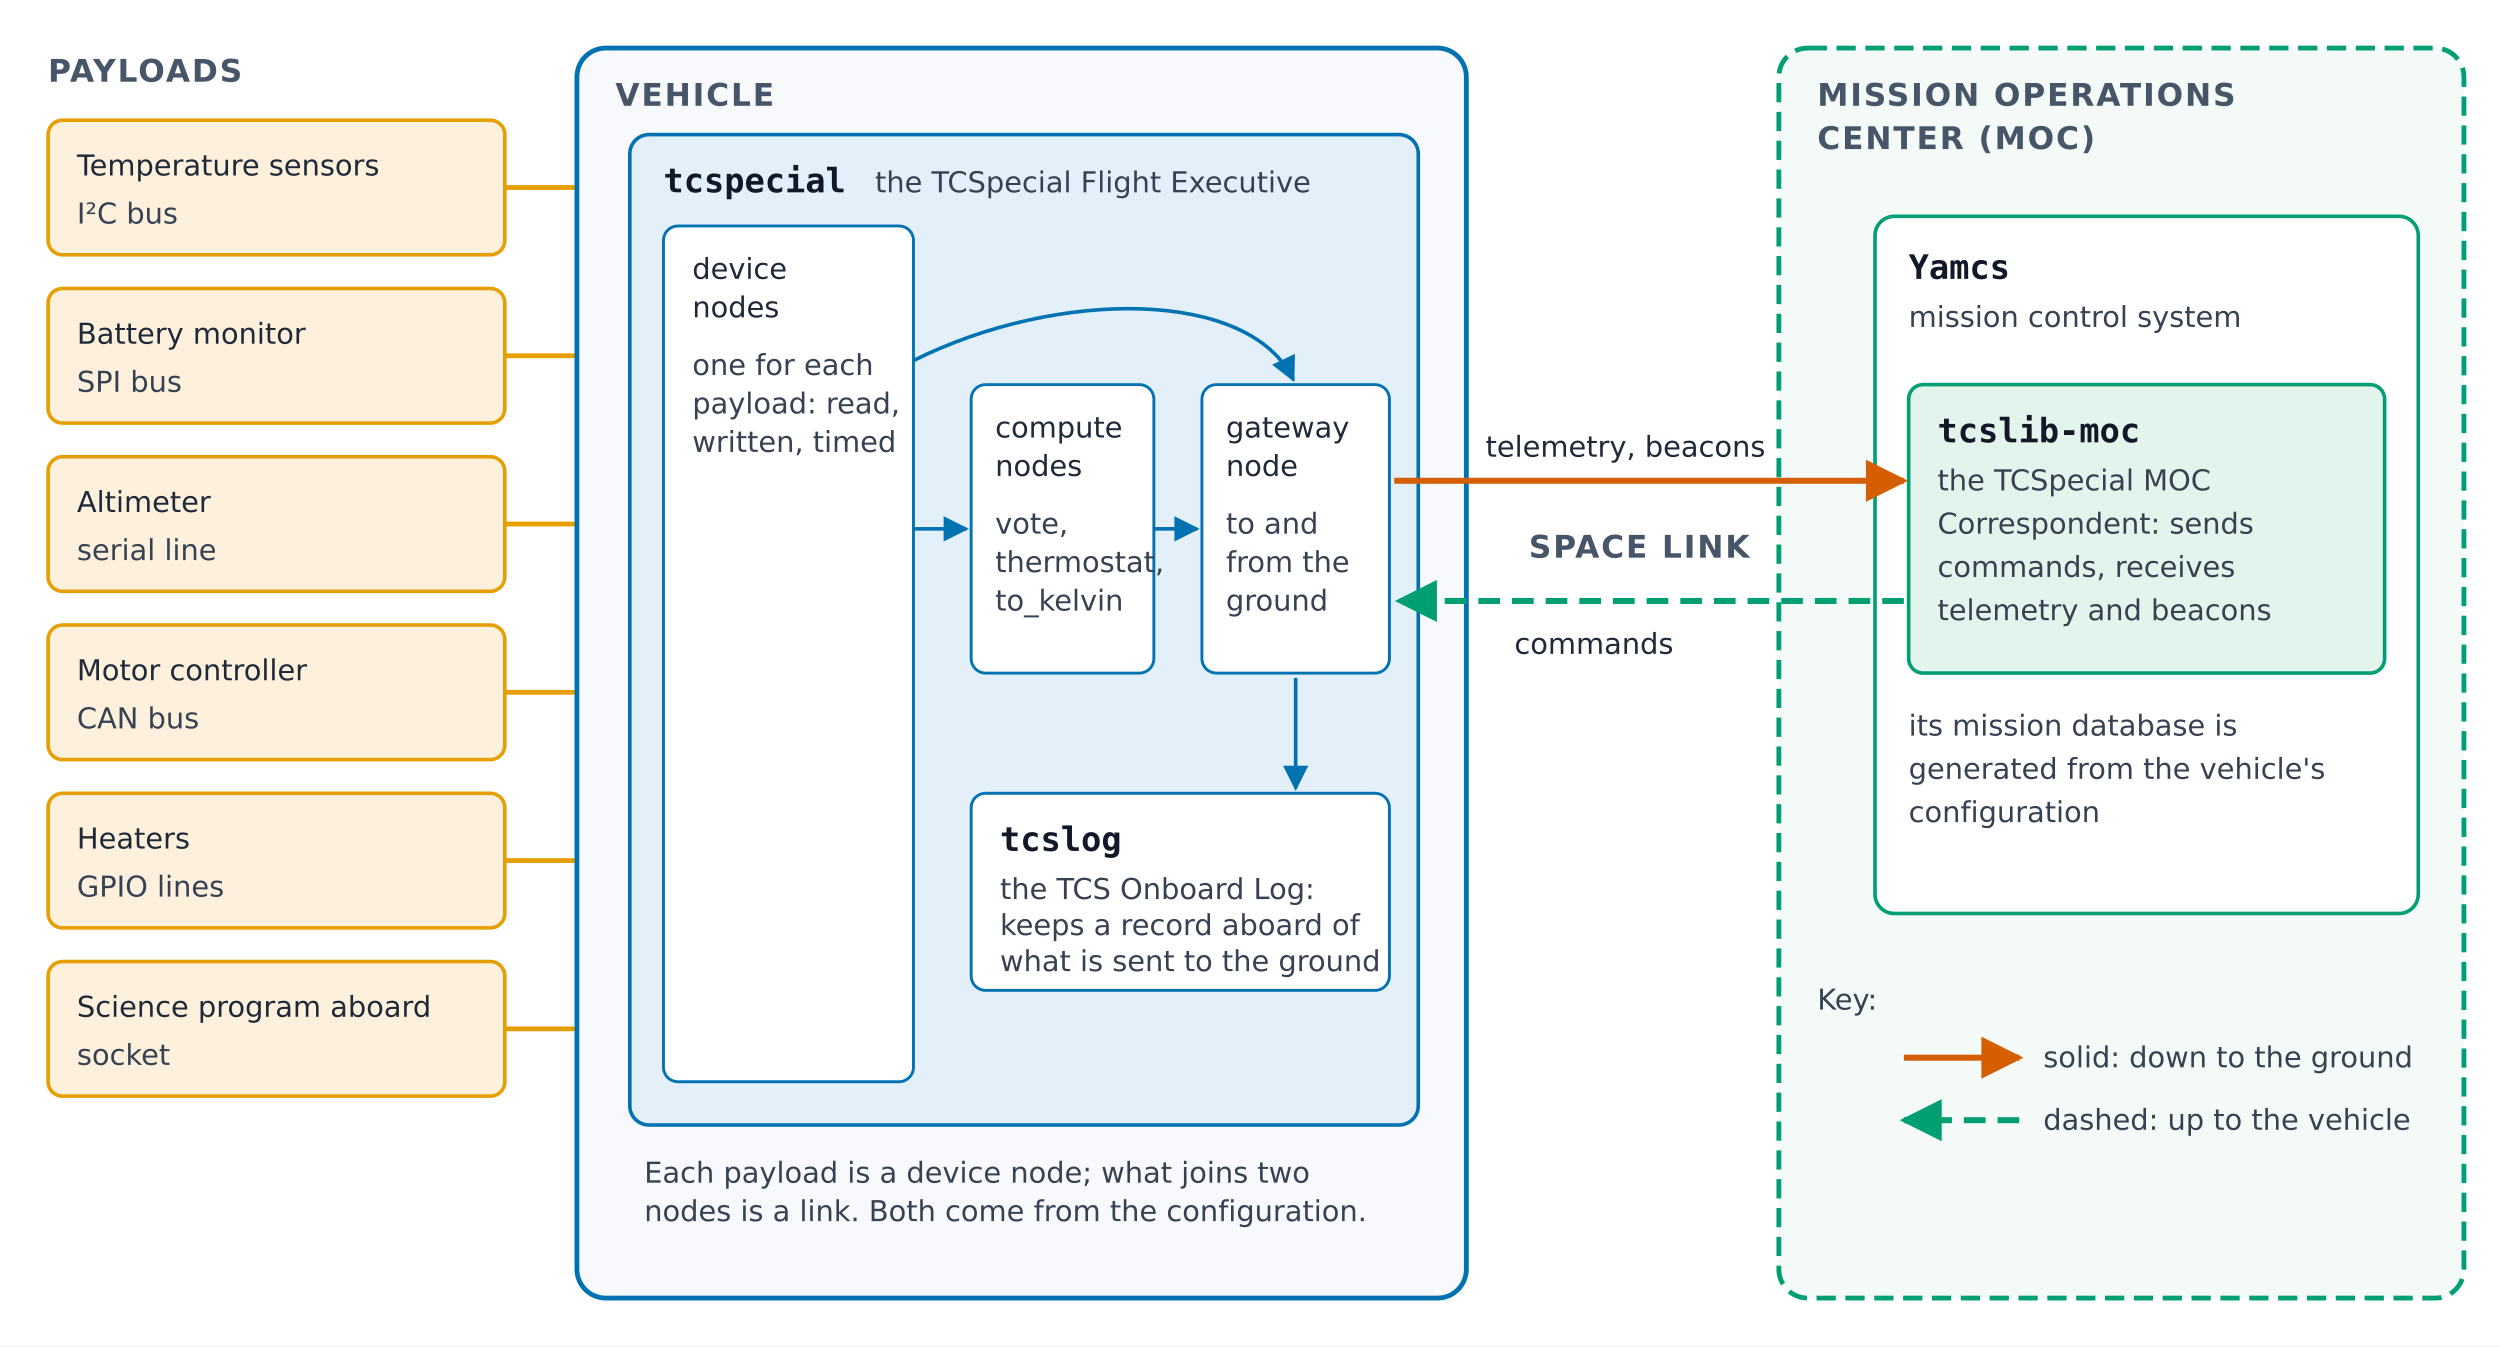
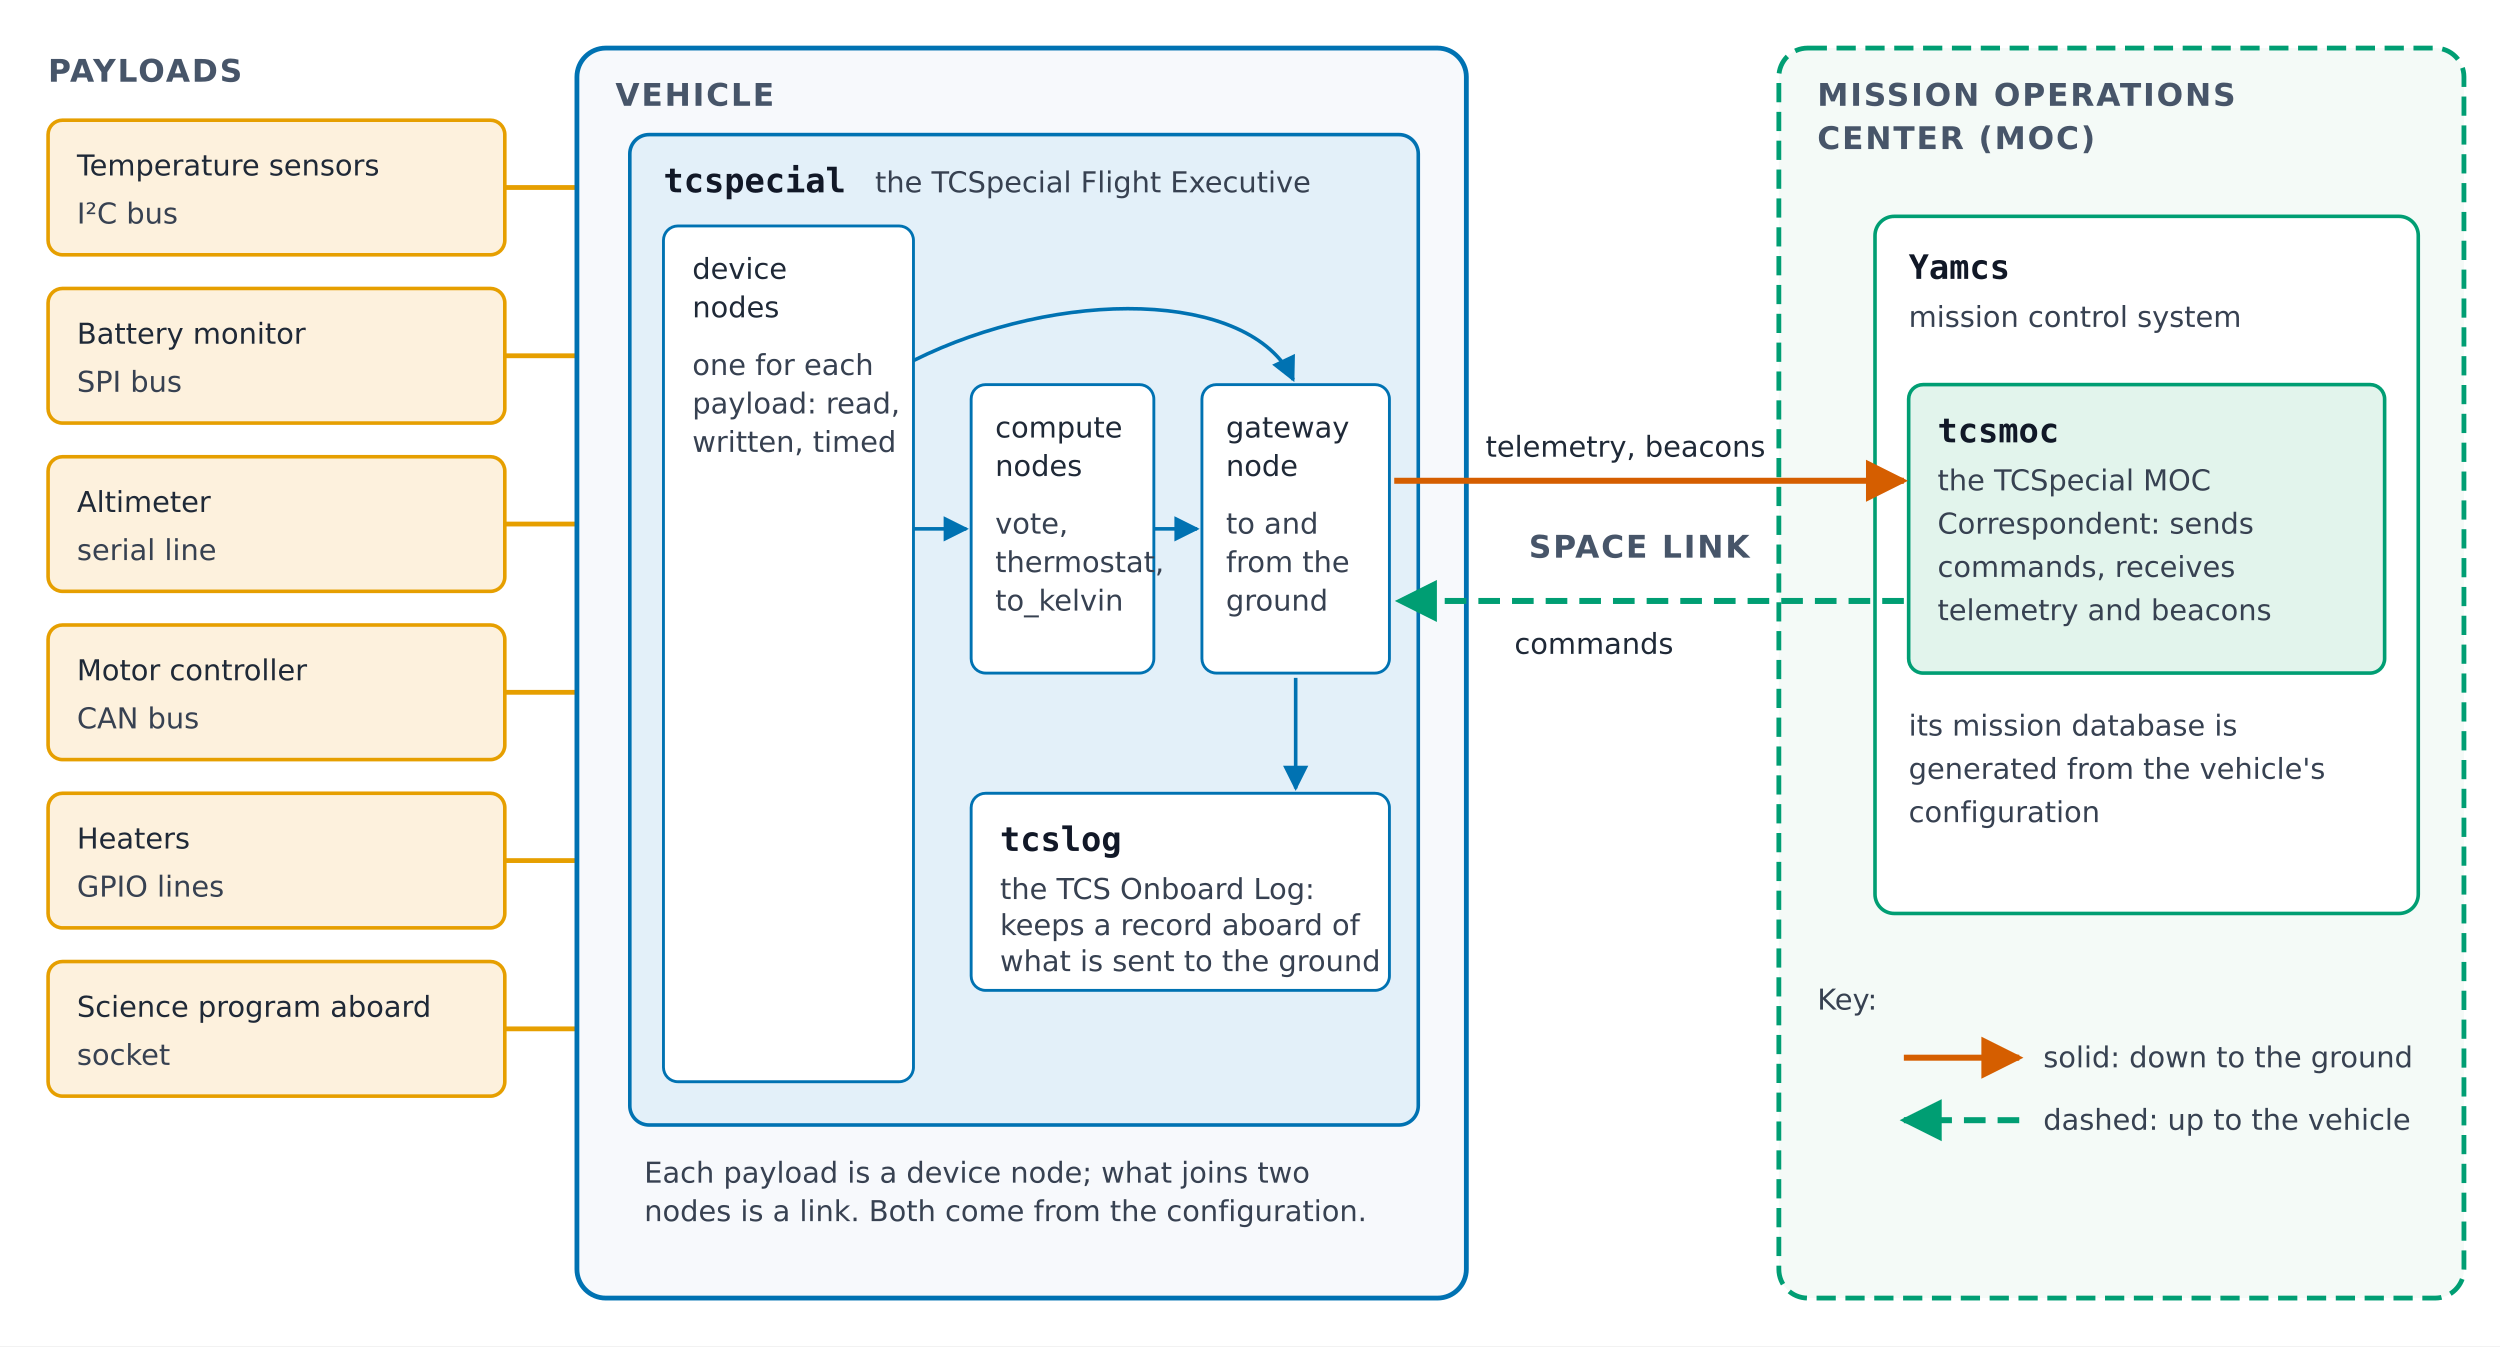
<svg xmlns="http://www.w3.org/2000/svg" width="1040" height="560" viewBox="0 0 1040 560" role="img" aria-labelledby="title desc">
  <defs>
    <style>
      text { font-family: "DejaVu Sans", Helvetica, Arial, sans-serif; fill: #111827; }
      .title { font-size: 17px; font-weight: bold; }
      .name { font-family: "DejaVu Sans Mono", Menlo, Consolas, monospace; font-size: 14px; font-weight: bold; }
      .kind { font-size: 12px; fill: #374151; }
      .label { font-size: 12px; fill: #1f2937; }
      .heading { font-size: 13px; font-weight: bold; fill: #475569; letter-spacing: 0.06em; }
      .payload { fill: #fdf1dd; stroke: #E69F00; stroke-width: 1.5; }
      .vehicle { fill: #f7f9fc; stroke: #0072B2; stroke-width: 2; }
      .soft { fill: #e3f0f9; stroke: #0072B2; stroke-width: 1.5; }
      .node { fill: #ffffff; stroke: #0072B2; stroke-width: 1.2; }
      .ground { fill: #f4faf7; stroke: #009E73; stroke-width: 2; stroke-dasharray: 8 4; }
      .yamcs { fill: #ffffff; stroke: #009E73; stroke-width: 1.5; }
      .lib { fill: #e2f4ec; stroke: #009E73; stroke-width: 1.5; }
      .wire { stroke: #E69F00; stroke-width: 2; fill: none; }
      .flow { stroke: #0072B2; stroke-width: 1.5; fill: none; marker-end: url(#blue); }
      .down { stroke: #D55E00; stroke-width: 2.5; fill: none; marker-end: url(#red); }
      .up { stroke: #009E73; stroke-width: 2.5; fill: none; stroke-dasharray: 9 5; marker-end: url(#green); }
    </style>
    <marker id="blue" viewBox="0 0 10 10" refX="9" refY="5" markerWidth="7" markerHeight="7" orient="auto">
      <path d="M0,0 L10,5 L0,10 z" fill="#0072B2" />
    </marker>
    <marker id="red" viewBox="0 0 10 10" refX="9" refY="5" markerWidth="7" markerHeight="7" orient="auto">
      <path d="M0,0 L10,5 L0,10 z" fill="#D55E00" />
    </marker>
    <marker id="green" viewBox="0 0 10 10" refX="9" refY="5" markerWidth="7" markerHeight="7" orient="auto">
      <path d="M0,0 L10,5 L0,10 z" fill="#009E73" />
    </marker>
  </defs>
  <rect width="1040" height="560" fill="#ffffff" />
  <text class="heading" x="20" y="34">PAYLOADS</text>
  <g>
    <rect class="payload" x="20" y="50" width="190" height="56" rx="6" />
    <text class="label" x="32" y="73">Temperature sensors</text>
    <text class="kind" x="32" y="93">I²C bus</text>
    <rect class="payload" x="20" y="120" width="190" height="56" rx="6" />
    <text class="label" x="32" y="143">Battery monitor</text>
    <text class="kind" x="32" y="163">SPI bus</text>
    <rect class="payload" x="20" y="190" width="190" height="56" rx="6" />
    <text class="label" x="32" y="213">Altimeter</text>
    <text class="kind" x="32" y="233">serial line</text>
    <rect class="payload" x="20" y="260" width="190" height="56" rx="6" />
    <text class="label" x="32" y="283">Motor controller</text>
    <text class="kind" x="32" y="303">CAN bus</text>
    <rect class="payload" x="20" y="330" width="190" height="56" rx="6" />
    <text class="label" x="32" y="353">Heaters</text>
    <text class="kind" x="32" y="373">GPIO lines</text>
    <rect class="payload" x="20" y="400" width="190" height="56" rx="6" />
    <text class="label" x="32" y="423">Science program aboard</text>
    <text class="kind" x="32" y="443">socket</text>
  </g>
  <path class="wire" d="M210,78 H270" />
  <path class="wire" d="M210,148 H270" />
  <path class="wire" d="M210,218 H270" />
  <path class="wire" d="M210,288 H270" />
  <path class="wire" d="M210,358 H270" />
  <path class="wire" d="M210,428 H270" />
  <rect class="vehicle" x="240" y="20" width="370" height="520" rx="12" />
  <text class="heading" x="256" y="44">VEHICLE</text>
  <rect class="soft" x="262" y="56" width="328" height="412" rx="8" />
  <text class="name" x="276" y="80">tcspecial</text>
  <text class="kind" x="364" y="80">the TCSpecial Flight Executive</text>
  <rect class="node" x="276" y="94" width="104" height="356" rx="6" />
  <text class="label" x="288" y="116">device</text>
  <text class="label" x="288" y="132">nodes</text>
  <text class="kind" x="288" y="156">one for each</text>
  <text class="kind" x="288" y="172">payload: read,</text>
  <text class="kind" x="288" y="188">written, timed</text>
  <rect class="node" x="404" y="160" width="76" height="120" rx="6" />
  <text class="label" x="414" y="182">compute</text>
  <text class="label" x="414" y="198">nodes</text>
  <text class="kind" x="414" y="222">vote,</text>
  <text class="kind" x="414" y="238">thermostat,</text>
  <text class="kind" x="414" y="254">to_kelvin</text>
  <rect class="node" x="500" y="160" width="78" height="120" rx="6" />
  <text class="label" x="510" y="182">gateway</text>
  <text class="label" x="510" y="198">node</text>
  <text class="kind" x="510" y="222">to and</text>
  <text class="kind" x="510" y="238">from the</text>
  <text class="kind" x="510" y="254">ground</text>
  <rect class="node" x="404" y="330" width="174" height="82" rx="6" />
  <text class="name" x="416" y="354">tcslog</text>
  <text class="kind" x="416" y="374">the TCS Onboard Log:</text>
  <text class="kind" x="416" y="389">keeps a record aboard of</text>
  <text class="kind" x="416" y="404">what is sent to the ground</text>
  <path class="flow" d="M380,220 H402" />
  <path class="flow" d="M480,220 H498" />
  <path class="flow" d="M380,150 C440,120 520,120 538,158" />
  <path class="flow" d="M539,282 V328" />
  <text class="kind" x="268" y="492">Each payload is a device node; what joins two</text>
  <text class="kind" x="268" y="508">nodes is a link. Both come from the configuration.</text>
  <rect class="ground" x="740" y="20" width="285" height="520" rx="12" />
  <text class="heading" x="756" y="44">MISSION OPERATIONS</text>
  <text class="heading" x="756" y="62">CENTER (MOC)</text>
  <rect class="yamcs" x="780" y="90" width="226" height="290" rx="8" />
  <text class="name" x="794" y="116">Yamcs</text>
  <text class="kind" x="794" y="136">mission control system</text>
  <rect class="lib" x="794" y="160" width="198" height="120" rx="6" />
-   <text class="name" x="806" y="184">tcslib-moc</text>
+   <text class="name" x="806" y="184">tcsmoc</text>
  <text class="kind" x="806" y="204">the TCSpecial MOC</text>
  <text class="kind" x="806" y="222">Correspondent: sends</text>
  <text class="kind" x="806" y="240">commands, receives</text>
  <text class="kind" x="806" y="258">telemetry and beacons</text>
  <text class="kind" x="794" y="306">its mission database is</text>
  <text class="kind" x="794" y="324">generated from the vehicle's</text>
  <text class="kind" x="794" y="342">configuration</text>
  <text class="kind" x="756" y="420">Key:</text>
  <path class="down" d="M792,440 H840" />
  <text class="kind" x="850" y="444">solid: down to the ground</text>
  <path class="up" d="M840,466 H792" />
  <text class="kind" x="850" y="470">dashed: up to the vehicle</text>
  <path class="down" d="M580,200 H792" />
  <path class="up" d="M792,250 H582" />
  <text class="label" x="618" y="190">telemetry, beacons</text>
  <text class="label" x="630" y="272">commands</text>
  <text class="heading" x="636" y="232">SPACE LINK</text>
</svg>
